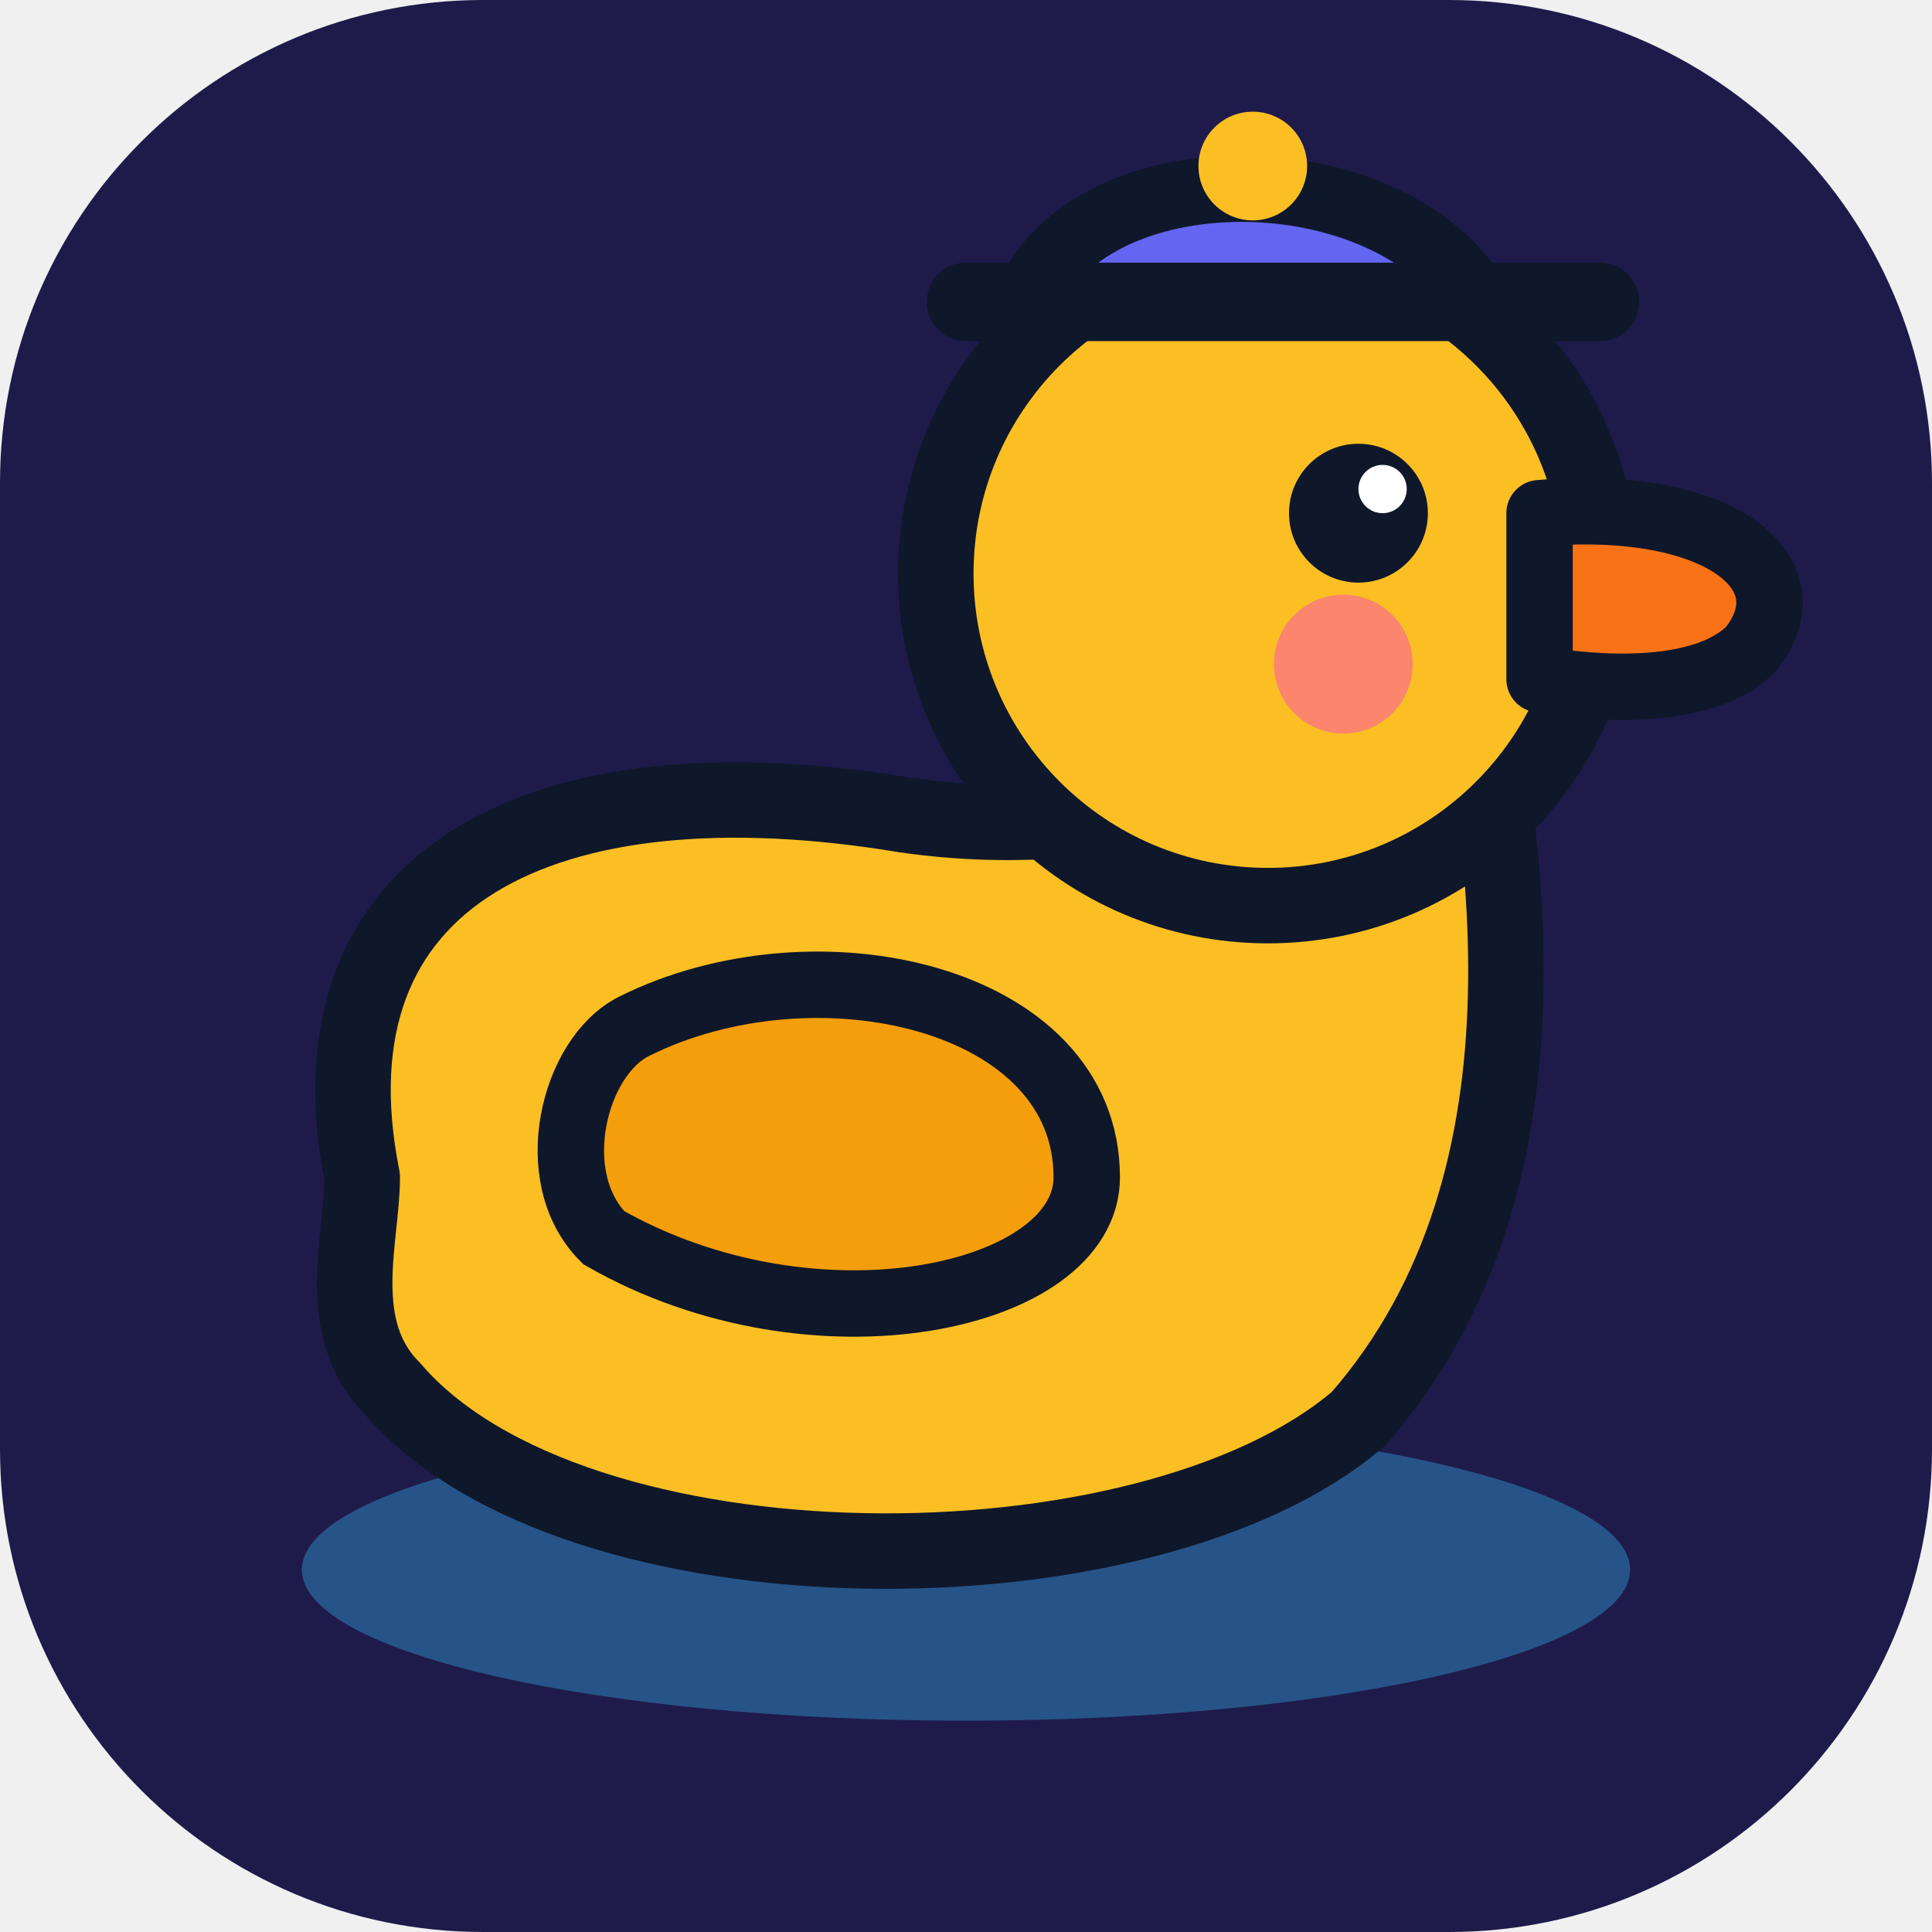
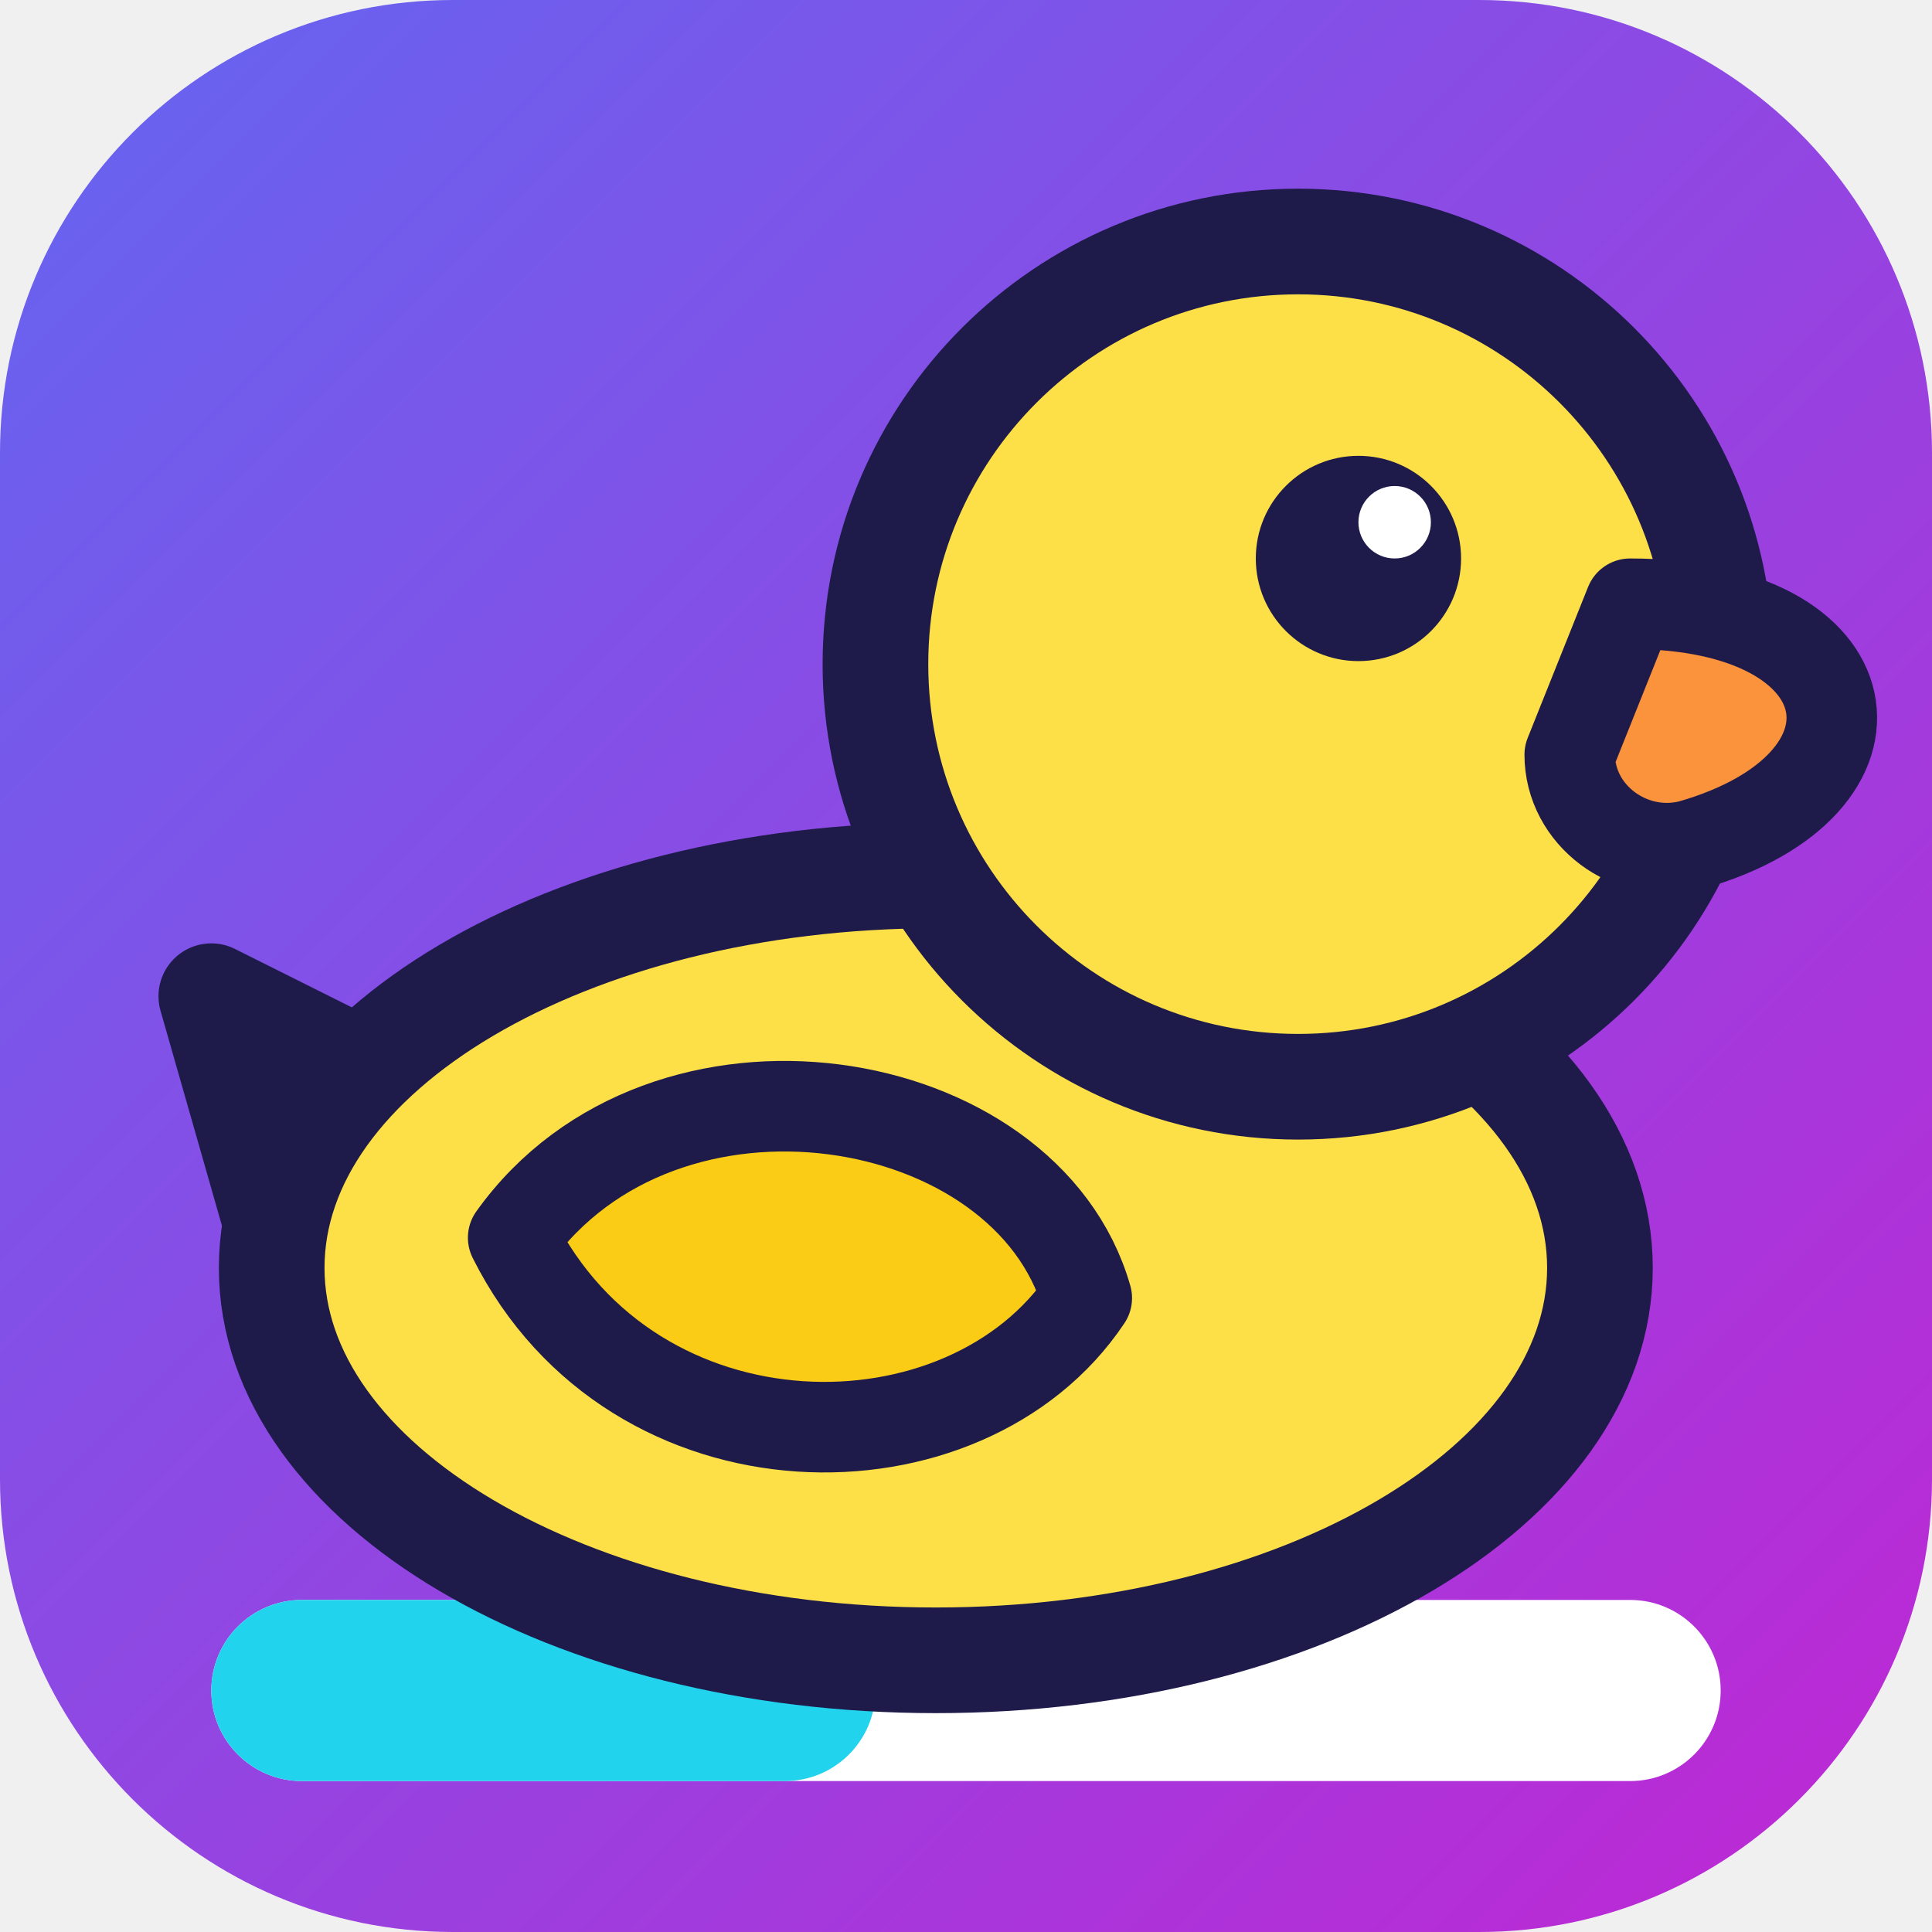
<svg xmlns="http://www.w3.org/2000/svg" viewBox="0 0 64 64" fill="none">
-   <rect width="64" height="64" rx="16" fill="#1e1b4b" />
-   <ellipse cx="32" cy="52" rx="22" ry="5" fill="#38bdf8" fill-opacity="0.35" />
-   <path d="M12 39C10 29 18 25 30 27C37 28 45 26 48 19C50 27 52 39 45 47C38 53 19 53 13 46C11 44 12 41 12 39Z" fill="#fbbf24" stroke="#0f172a" stroke-width="2.5" stroke-linejoin="round" />
-   <circle cx="42" cy="19" r="11" fill="#fbbf24" stroke="#0f172a" stroke-width="2.5" />
-   <circle cx="44.5" cy="22" r="2.3" fill="#fb7185" fill-opacity="0.75" />
-   <circle cx="45" cy="17" r="2.3" fill="#0f172a" />
-   <circle cx="45.8" cy="16.2" r="0.8" fill="#ffffff" />
-   <path d="M51 17C57 16.5 60 19 58 21.5C56 23.5 51 22.5 51 22.5Z" fill="#f97316" stroke="#0f172a" stroke-width="2.2" stroke-linejoin="round" />
-   <path d="M21 34C27 31 36 33 36 39C36 43 27 45 20 41C18 39 19 35 21 34Z" fill="#f59e0b" stroke="#0f172a" stroke-width="2.2" stroke-linecap="round" />
-   <path d="M34 10C36 5 46 5 49 10Z" fill="#6366f1" stroke="#0f172a" stroke-width="2.2" stroke-linejoin="round" />
-   <path d="M32 10L53 10" stroke="#0f172a" stroke-width="2.6" stroke-linecap="round" />
-   <circle cx="41.5" cy="5.5" r="1.8" fill="#fbbf24" />
+   <defs>
+     <linearGradient id="bg" x1="0" y1="0" x2="1" y2="1">
+       <stop offset="0" stop-color="#6366f1" />
+       <stop offset="1" stop-color="#c026d3" />
+     </linearGradient>
+   </defs>
+   <rect width="64" height="64" rx="15" fill="url(#bg)" />
+   <rect x="7" y="53" width="50" height="6" rx="3" fill="#ffffff" />
+   <rect x="7" y="53" width="22" height="6" rx="3" fill="#22d3ee" />
+   <path d="M7 33 L19 39 L11 47 Z" fill="#fde047" stroke="#1e1b4b" stroke-width="3.5" stroke-linejoin="round" />
+   <ellipse cx="31" cy="42" rx="22" ry="13" fill="#fde047" stroke="#1e1b4b" stroke-width="3.5" />
+   <path d="M17 41 C22 34 34 36 36 43 C32 49 21 49 17 41Z" fill="#facc15" stroke="#1e1b4b" stroke-width="3" stroke-linejoin="round" />
+   <circle cx="43" cy="22" r="14" fill="#fde047" stroke="#1e1b4b" stroke-width="3.5" />
+   <path d="M54 20 C62 20 63 26 56 28 C54 28.5 52 27 52 25Z" fill="#fb923c" stroke="#1e1b4b" stroke-width="3" stroke-linejoin="round" />
+   <circle cx="45" cy="18.5" r="3.4" fill="#1e1b4b" />
+   <circle cx="46.2" cy="17.3" r="1.2" fill="#ffffff" />
</svg>
